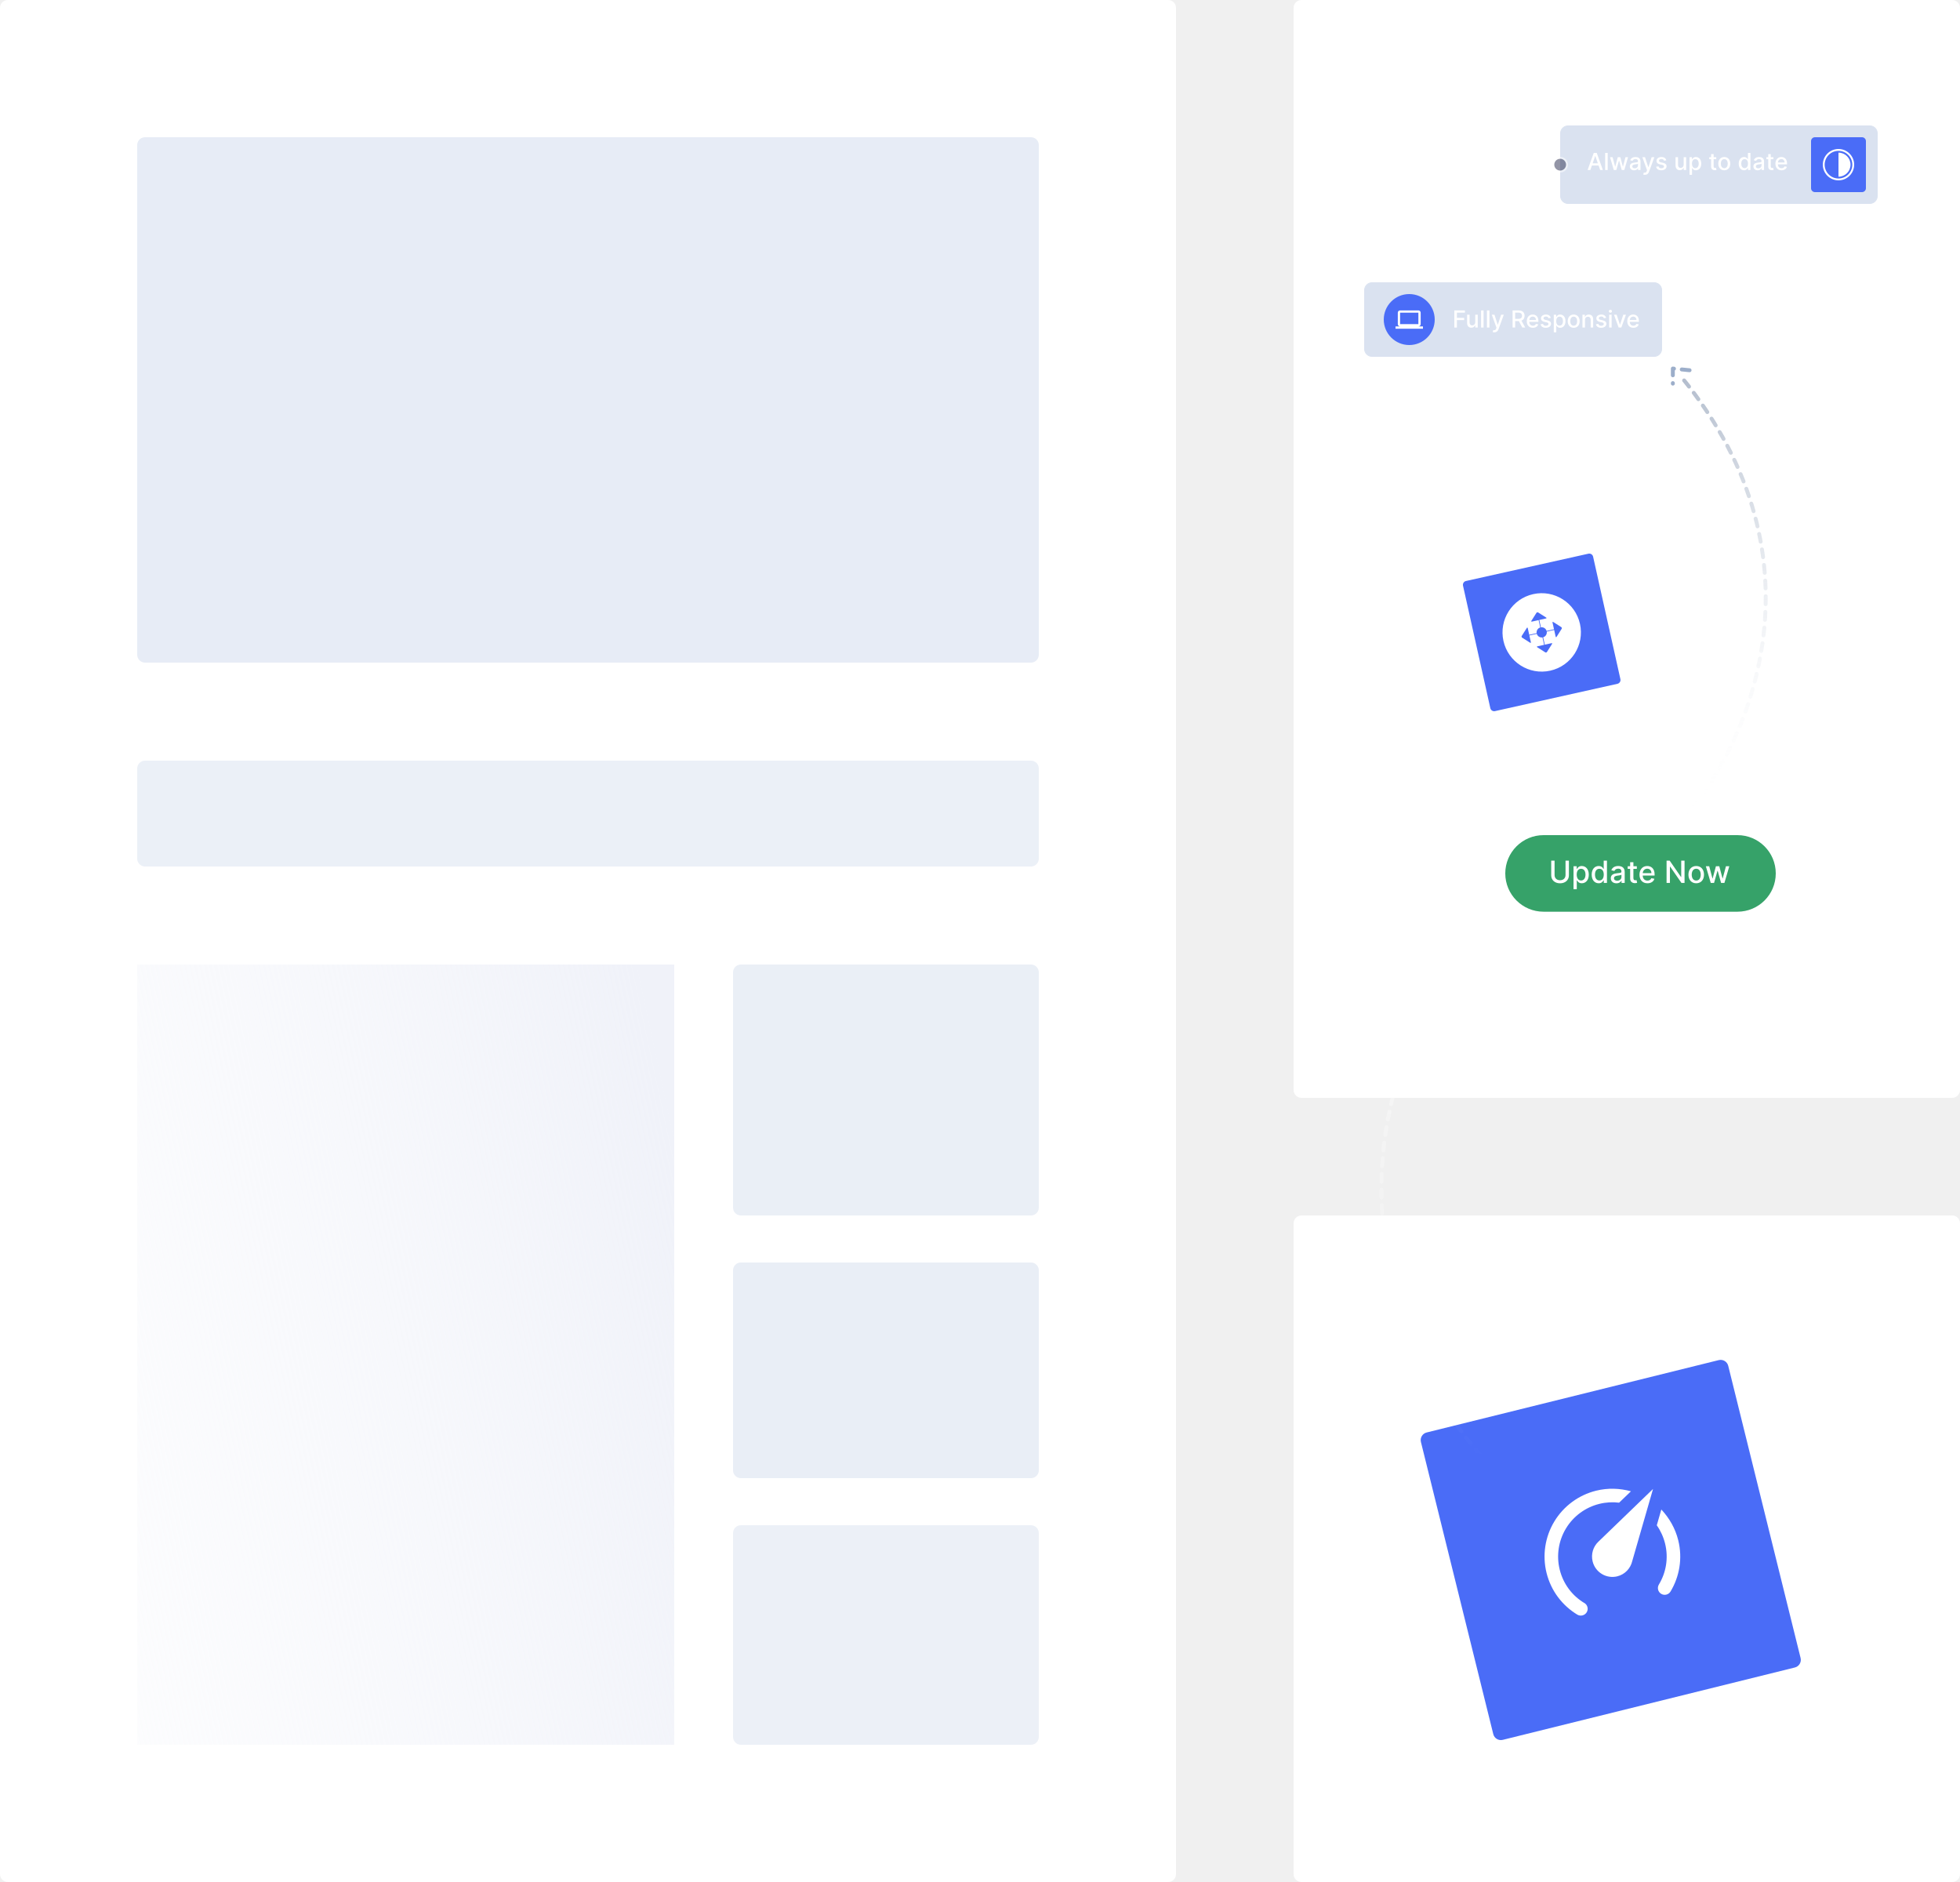
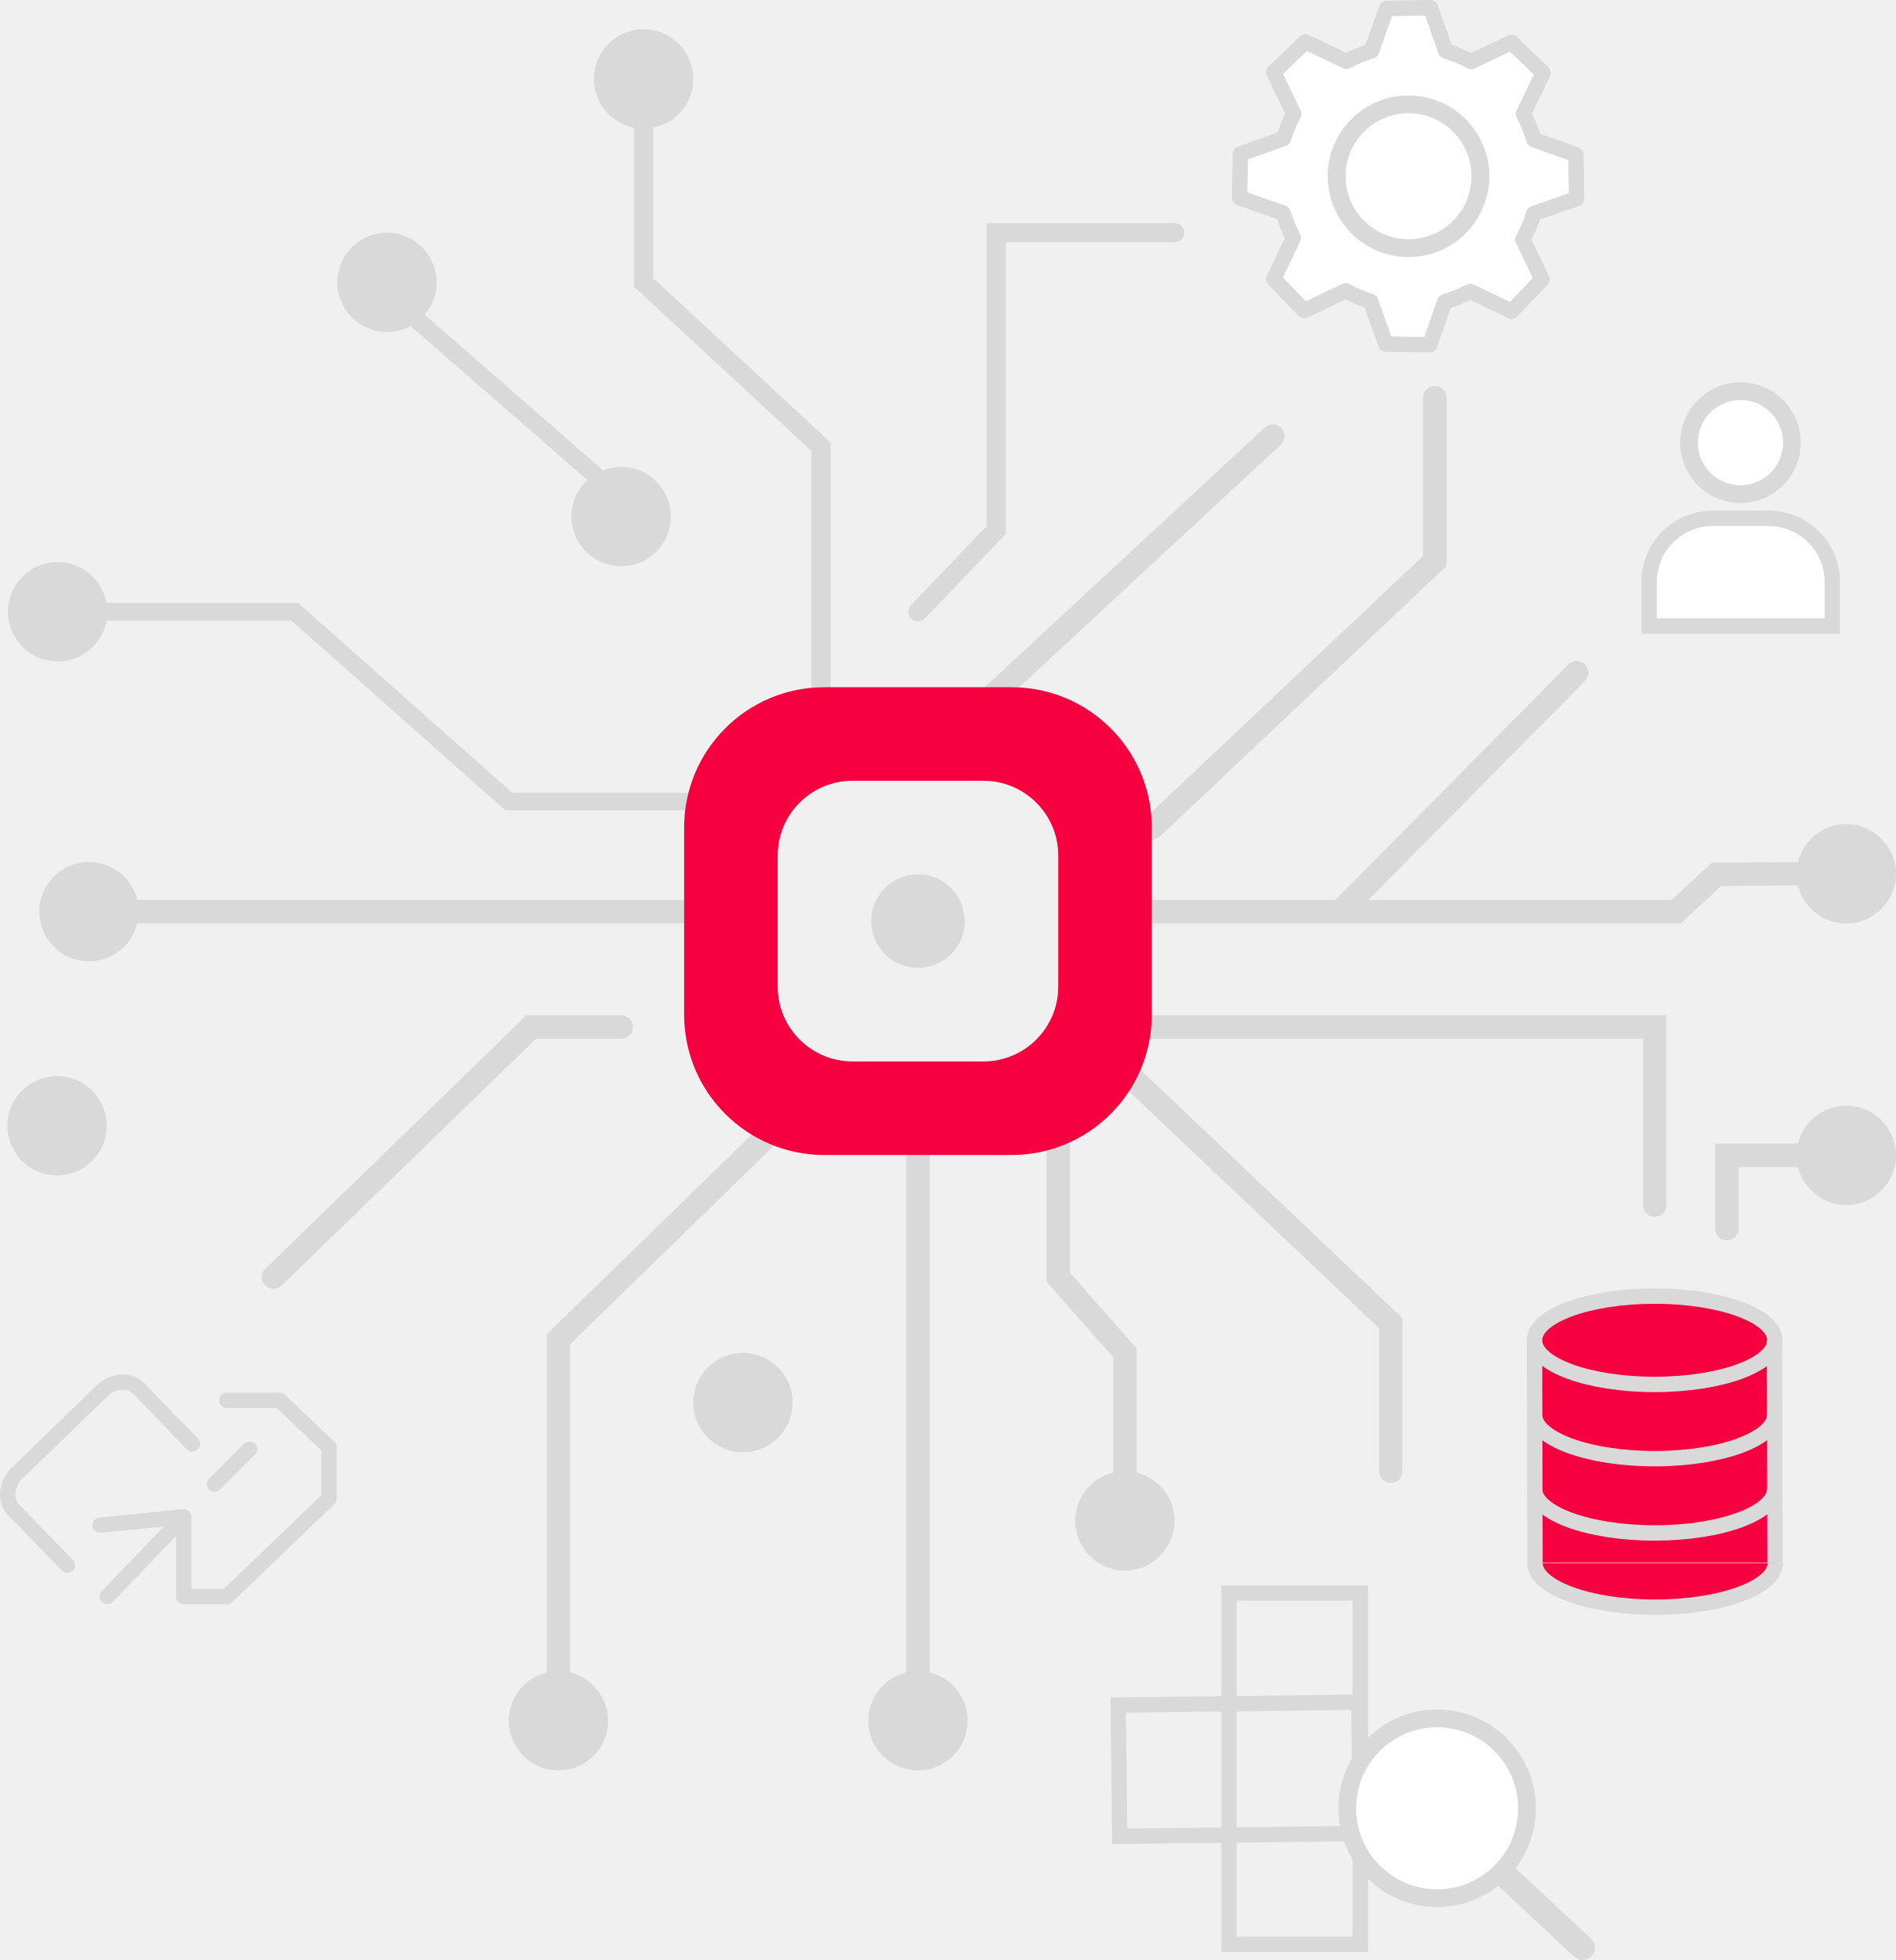
- <svg xmlns="http://www.w3.org/2000/svg" width="500" height="480" viewBox="0 0 500 480" fill="none">
-   <rect x="330" y="310" width="170" height="170" rx="2" fill="white" />
-   <rect x="362" y="365.831" width="80.765" height="80.765" rx="2" transform="rotate(-13.9128 362 365.831)" fill="#4A6CF7" />
-   <path d="M412.572 402.039C411.235 402.37 409.822 402.156 408.643 401.445C407.464 400.734 406.615 399.584 406.284 398.247C405.818 396.366 406.435 394.466 407.718 393.239L421.691 379.757L416.388 398.152C415.956 400.006 414.538 401.552 412.572 402.039ZM407.162 380.2C410.203 379.447 413.25 379.584 416.061 380.349L413.037 383.256C411.434 383.047 409.675 383.144 407.995 383.56C404.43 384.443 401.363 386.705 399.467 389.85C397.571 392.995 397.002 396.764 397.884 400.328C398.804 404.041 401.131 407.03 404.167 408.846L404.183 408.842C405.001 409.335 405.263 410.393 404.77 411.21C404.277 412.028 403.202 412.294 402.389 411.818C398.595 409.531 395.673 405.797 394.525 401.16C393.421 396.705 394.132 391.994 396.502 388.063C398.873 384.132 402.707 381.304 407.162 380.2ZM428.123 392.838C429.271 397.474 428.43 402.14 426.143 405.934C425.646 406.735 424.587 406.997 423.77 406.504C422.952 406.011 422.69 404.953 423.183 404.135C425.016 401.096 425.683 397.383 424.763 393.67C424.347 391.99 423.612 390.389 422.649 389.023L423.808 384.992C425.826 387.166 427.365 389.78 428.123 392.838Z" fill="white" />
-   <rect width="300" height="480" rx="2" fill="white" />
-   <rect x="35" y="35" width="230" height="134" rx="2" fill="#DAE2F0" fill-opacity="0.66" />
-   <rect opacity="0.53" x="35" y="194" width="230" height="27" rx="2" fill="#DAE2F0" />
-   <rect x="35" y="246" width="137" height="199" fill="url(#paint0_linear_1028_1032)" />
-   <rect opacity="0.57" x="187" y="246" width="78" height="64" rx="2" fill="#DAE2F0" />
-   <rect opacity="0.6" x="187" y="322" width="78" height="55" rx="2" fill="#DAE2F0" />
-   <rect opacity="0.5" x="187" y="389" width="78" height="56" rx="2" fill="#DAE2F0" />
-   <path d="M377.795 371.295C358.482 349.772 331.574 292.451 378.448 235.356" stroke="url(#paint1_linear_1028_1032)" stroke-linecap="round" stroke-linejoin="round" stroke-dasharray="2 2" />
-   <path d="M375.753 233.513L380.883 233V237.617" stroke="url(#paint2_linear_1028_1032)" stroke-linecap="round" stroke-linejoin="round" stroke-dasharray="2 2" />
-   <rect x="330" width="170" height="280" rx="2" fill="white" />
-   <rect x="384" y="213" width="69" height="19.528" rx="9.764" fill="#36A269" />
-   <path d="M399.37 219.51V223.177C399.37 223.948 398.838 224.503 397.972 224.503C397.109 224.503 396.574 223.948 396.574 223.177V219.51H395.717V223.246C395.717 224.439 396.61 225.285 397.972 225.285C399.334 225.285 400.23 224.439 400.23 223.246V219.51H399.37Z" fill="white" />
-   <path d="M401.41 226.788H402.239V224.528H402.289C402.439 224.8 402.744 225.274 403.521 225.274C404.553 225.274 405.302 224.447 405.302 223.069C405.302 221.687 404.541 220.875 403.512 220.875C402.722 220.875 402.436 221.357 402.289 221.621H402.22V220.93H401.41V226.788ZM402.222 223.06C402.222 222.17 402.611 221.579 403.335 221.579C404.087 221.579 404.464 222.214 404.464 223.06C404.464 223.915 404.075 224.567 403.335 224.567C402.622 224.567 402.222 223.956 402.222 223.06Z" fill="white" />
-   <path d="M407.826 225.274C408.602 225.274 408.908 224.8 409.057 224.528H409.127V225.191H409.937V219.51H409.107V221.621H409.057C408.908 221.357 408.625 220.875 407.831 220.875C406.802 220.875 406.045 221.687 406.045 223.069C406.045 224.447 406.791 225.274 407.826 225.274ZM408.009 224.567C407.268 224.567 406.883 223.915 406.883 223.06C406.883 222.214 407.26 221.579 408.009 221.579C408.733 221.579 409.121 222.17 409.121 223.06C409.121 223.956 408.725 224.567 408.009 224.567Z" fill="white" />
-   <path d="M412.36 225.285C413.065 225.285 413.462 224.927 413.62 224.608H413.653V225.191H414.463V222.361C414.463 221.121 413.487 220.875 412.81 220.875C412.039 220.875 411.329 221.185 411.051 221.962L411.831 222.139C411.953 221.837 412.263 221.546 412.821 221.546C413.356 221.546 413.631 221.826 413.631 222.309V222.328C413.631 222.63 413.32 222.625 412.555 222.714C411.747 222.808 410.921 223.019 410.921 223.987C410.921 224.825 411.55 225.285 412.36 225.285ZM412.541 224.619C412.072 224.619 411.734 224.408 411.734 223.998C411.734 223.554 412.127 223.396 412.607 223.332C412.876 223.296 413.514 223.224 413.634 223.105V223.654C413.634 224.159 413.231 224.619 412.541 224.619Z" fill="white" />
-   <path d="M417.557 220.93H416.683V219.909H415.853V220.93H415.229V221.596H415.853V224.112C415.851 224.886 416.442 225.26 417.096 225.246C417.36 225.243 417.537 225.194 417.634 225.157L417.485 224.472C417.429 224.483 417.326 224.508 417.193 224.508C416.924 224.508 416.683 224.42 416.683 223.94V221.596H417.557V220.93Z" fill="white" />
-   <path d="M420.265 225.277C421.194 225.277 421.851 224.819 422.04 224.126L421.255 223.984C421.105 224.386 420.745 224.592 420.273 224.592C419.563 224.592 419.086 224.131 419.064 223.31H422.093V223.016C422.093 221.476 421.172 220.875 420.206 220.875C419.019 220.875 418.237 221.779 418.237 223.088C418.237 224.411 419.008 225.277 420.265 225.277ZM419.066 222.689C419.1 222.084 419.538 221.56 420.212 221.56C420.856 221.56 421.277 222.037 421.28 222.689H419.066Z" fill="white" />
-   <path d="M429.732 219.51H428.883V223.682H428.83L425.94 219.51H425.147V225.191H426.004V221.024H426.057L428.944 225.191H429.732V219.51Z" fill="white" />
-   <path d="M432.71 225.277C433.912 225.277 434.697 224.397 434.697 223.08C434.697 221.754 433.912 220.875 432.71 220.875C431.509 220.875 430.724 221.754 430.724 223.08C430.724 224.397 431.509 225.277 432.71 225.277ZM432.713 224.58C431.928 224.58 431.562 223.895 431.562 223.077C431.562 222.261 431.928 221.568 432.713 221.568C433.493 221.568 433.859 222.261 433.859 223.077C433.859 223.895 433.493 224.58 432.713 224.58Z" fill="white" />
-   <path d="M436.416 225.191H437.26L438.125 222.114H438.189L439.054 225.191H439.9L441.151 220.93H440.294L439.465 224.045H439.423L438.591 220.93H437.734L436.896 224.059H436.855L436.02 220.93H435.163L436.416 225.191Z" fill="white" />
-   <path d="M429.313 209C445.373 191.102 467.749 143.437 428.77 95.96" stroke="url(#paint3_linear_1028_1032)" stroke-linecap="round" stroke-linejoin="round" stroke-dasharray="2 2" />
-   <path d="M431.011 94.427L426.746 94V97.839" stroke="#9CAECA" stroke-linecap="round" stroke-linejoin="round" stroke-dasharray="2 2" />
-   <path d="M425.919 209.551C429.35 203.094 432.466 187.388 417.488 176.228" stroke="url(#paint4_linear_1028_1032)" stroke-width="0.7" stroke-linecap="round" stroke-linejoin="round" stroke-dasharray="2 2" />
-   <rect x="348.1" y="72.1" width="75.8" height="18.8" rx="1.9" fill="#DAE2F0" stroke="#DAE2F0" stroke-width="0.2" />
-   <path d="M371 83.538H371.658V81.636H373.512V81.071H371.658V79.742H373.706V79.175H371V83.538Z" fill="white" />
-   <path d="M376.333 82.181C376.335 82.737 375.921 83.001 375.563 83.001C375.169 83.001 374.896 82.716 374.896 82.271V80.266H374.259V82.347C374.259 83.159 374.705 83.581 375.333 83.581C375.825 83.581 376.16 83.321 376.311 82.972H376.345V83.538H376.972V80.266H376.333V82.181Z" fill="white" />
-   <path d="M378.465 79.175H377.828V83.538H378.465V79.175Z" fill="white" />
-   <path d="M379.959 79.175H379.322V83.538H379.959V79.175Z" fill="white" />
-   <path d="M381.219 84.766C381.745 84.766 382.077 84.491 382.267 83.975L383.62 80.272L382.932 80.266L382.103 82.805H382.069L381.24 80.266H380.558L381.756 83.581L381.677 83.798C381.515 84.233 381.287 84.269 380.938 84.173L380.784 84.695C380.861 84.729 381.027 84.766 381.219 84.766Z" fill="white" />
-   <path d="M385.859 83.538H386.518V81.887H387.413C387.428 81.887 387.44 81.887 387.455 81.887L388.342 83.538H389.092L388.124 81.772C388.659 81.574 388.925 81.129 388.925 80.543C388.925 79.739 388.427 79.175 387.415 79.175H385.859V83.538ZM386.518 81.32V79.739H387.344C387.994 79.739 388.263 80.048 388.263 80.543C388.263 81.035 387.994 81.32 387.353 81.32H386.518Z" fill="white" />
-   <path d="M391.045 83.604C391.759 83.604 392.264 83.253 392.409 82.72L391.806 82.612C391.691 82.921 391.414 83.078 391.051 83.078C390.506 83.078 390.139 82.724 390.122 82.094H392.449V81.868C392.449 80.685 391.742 80.223 391 80.223C390.088 80.223 389.487 80.918 389.487 81.923C389.487 82.94 390.08 83.604 391.045 83.604ZM390.124 81.617C390.15 81.152 390.487 80.749 391.004 80.749C391.499 80.749 391.823 81.116 391.825 81.617H390.124Z" fill="white" />
-   <path d="M395.608 81.065C395.476 80.555 395.078 80.223 394.37 80.223C393.631 80.223 393.107 80.613 393.107 81.192C393.107 81.657 393.388 81.966 394.002 82.102L394.556 82.224C394.871 82.294 395.018 82.435 395.018 82.639C395.018 82.893 394.748 83.091 394.33 83.091C393.949 83.091 393.703 82.927 393.627 82.605L393.011 82.699C393.118 83.278 393.599 83.604 394.334 83.604C395.125 83.604 395.672 83.185 395.672 82.592C395.672 82.13 395.378 81.844 394.777 81.706L394.257 81.587C393.897 81.501 393.742 81.38 393.744 81.158C393.742 80.907 394.015 80.728 394.377 80.728C394.773 80.728 394.956 80.947 395.031 81.167L395.608 81.065Z" fill="white" />
-   <path d="M396.373 84.766H397.01V83.029H397.048C397.163 83.238 397.398 83.602 397.994 83.602C398.787 83.602 399.362 82.967 399.362 81.908C399.362 80.847 398.778 80.223 397.988 80.223C397.381 80.223 397.161 80.594 397.048 80.796H396.995V80.266H396.373V84.766ZM396.997 81.902C396.997 81.218 397.295 80.764 397.851 80.764C398.429 80.764 398.719 81.252 398.719 81.902C398.719 82.558 398.42 83.059 397.851 83.059C397.304 83.059 396.997 82.59 396.997 81.902Z" fill="white" />
-   <path d="M401.454 83.604C402.377 83.604 402.98 82.929 402.98 81.917C402.98 80.898 402.377 80.223 401.454 80.223C400.532 80.223 399.929 80.898 399.929 81.917C399.929 82.929 400.532 83.604 401.454 83.604ZM401.456 83.07C400.854 83.07 400.572 82.543 400.572 81.915C400.572 81.288 400.854 80.756 401.456 80.756C402.055 80.756 402.336 81.288 402.336 81.915C402.336 82.543 402.055 83.07 401.456 83.07Z" fill="white" />
-   <path d="M404.328 81.595C404.328 81.073 404.648 80.775 405.091 80.775C405.523 80.775 405.786 81.058 405.786 81.533V83.538H406.423V81.457C406.423 80.647 405.977 80.223 405.308 80.223C404.816 80.223 404.494 80.451 404.343 80.798H404.303V80.266H403.691V83.538H404.328V81.595Z" fill="white" />
-   <path d="M409.729 81.065C409.597 80.555 409.199 80.223 408.491 80.223C407.752 80.223 407.228 80.613 407.228 81.192C407.228 81.657 407.509 81.966 408.123 82.102L408.677 82.224C408.992 82.294 409.139 82.435 409.139 82.639C409.139 82.893 408.869 83.091 408.451 83.091C408.07 83.091 407.825 82.927 407.748 82.605L407.132 82.699C407.239 83.278 407.72 83.604 408.455 83.604C409.246 83.604 409.793 83.185 409.793 82.592C409.793 82.13 409.499 81.844 408.898 81.706L408.379 81.587C408.018 81.501 407.863 81.38 407.865 81.158C407.863 80.907 408.136 80.728 408.498 80.728C408.894 80.728 409.077 80.947 409.152 81.167L409.729 81.065Z" fill="white" />
-   <path d="M410.494 83.538H411.131V80.266H410.494V83.538ZM410.816 79.761C411.035 79.761 411.218 79.59 411.218 79.381C411.218 79.173 411.035 79 410.816 79C410.594 79 410.413 79.173 410.413 79.381C410.413 79.59 410.594 79.761 410.816 79.761Z" fill="white" />
-   <path d="M414.788 80.266H414.104L413.277 82.784H413.243L412.414 80.266H411.73L412.919 83.538H413.601L414.788 80.266Z" fill="white" />
-   <path d="M416.68 83.604C417.393 83.604 417.898 83.253 418.043 82.72L417.44 82.612C417.325 82.921 417.048 83.078 416.686 83.078C416.141 83.078 415.774 82.724 415.757 82.094H418.084V81.868C418.084 80.685 417.376 80.223 416.635 80.223C415.723 80.223 415.122 80.918 415.122 81.923C415.122 82.94 415.714 83.604 416.68 83.604ZM415.759 81.617C415.785 81.152 416.121 80.749 416.639 80.749C417.134 80.749 417.457 81.116 417.46 81.617H415.759Z" fill="white" />
-   <circle cx="359.5" cy="81.5" r="6.5" fill="#4A6CF7" />
-   <path d="M357.167 79.75H361.833V82.667H357.167V79.75ZM361.833 83.25C361.988 83.25 362.136 83.189 362.246 83.079C362.355 82.97 362.417 82.822 362.417 82.667V79.75C362.417 79.427 362.154 79.167 361.833 79.167H357.167C356.843 79.167 356.583 79.427 356.583 79.75V82.667C356.583 82.822 356.645 82.97 356.754 83.079C356.864 83.189 357.012 83.25 357.167 83.25H356V83.834H363V83.25H361.833Z" fill="white" />
-   <rect x="373" y="148.4" width="34" height="34" rx="1" transform="rotate(-12.5713 373 148.4)" fill="#4A6CF7" />
-   <circle cx="393.293" cy="161.293" r="10" transform="rotate(-12.5713 393.293 161.293)" fill="white" />
-   <g clip-path="url(#clip0_1028_1032)">
-     <path d="M398.281 159.94L396.256 158.653C396.106 158.557 396.015 158.621 396.054 158.795L396.433 160.496L394.539 160.918C394.355 160.293 393.738 159.901 393.094 160L392.675 158.119L394.375 157.74C394.55 157.701 394.569 157.592 394.418 157.496L392.393 156.21C392.242 156.114 392.043 156.159 391.948 156.309L390.661 158.334C390.565 158.485 390.629 158.575 390.803 158.536L392.504 158.157L392.923 160.037C392.298 160.222 391.905 160.838 392.005 161.482L390.111 161.905L389.732 160.205C389.693 160.031 389.584 160.012 389.489 160.162L388.202 162.188C388.106 162.338 388.151 162.537 388.301 162.633L390.326 163.919C390.477 164.015 390.567 163.952 390.528 163.777L390.149 162.076L392.04 161.654C392.225 162.279 392.842 162.671 393.486 162.572L393.908 164.463L392.208 164.842C392.034 164.881 392.015 164.99 392.165 165.086L394.191 166.372C394.341 166.468 394.54 166.424 394.636 166.273L395.923 164.248C396.018 164.097 395.955 164.007 395.78 164.046L394.082 164.425L393.661 162.535C394.286 162.35 394.678 161.734 394.579 161.09L396.471 160.668L396.85 162.369C396.889 162.543 396.997 162.562 397.093 162.412L398.38 160.386C398.476 160.236 398.432 160.035 398.281 159.94Z" fill="#4A6CF7" />
+ <svg xmlns="http://www.w3.org/2000/svg" width="1603.24" height="1656.95">
+   <path fill="none" stroke="#d9d9d9" stroke-linecap="round" stroke-miterlimit="10" stroke-width="16.31" d="M544.24 108.69v130l150 139V597.4" />
+   <circle cx="544.24" cy="66.69" r="42" fill="#d9d9d9" />
+   <circle cx="327.24" cy="238.69" r="42" fill="#d9d9d9" />
+   <circle cx="48.74" cy="517.19" r="42" fill="#d9d9d9" />
+   <circle cx="525.24" cy="436.69" r="42" fill="#d9d9d9" />
+   <circle cx="48.24" cy="951.69" r="42" fill="#d9d9d9" />
+   <circle cx="75.24" cy="770.69" r="42" fill="#d9d9d9" />
+   <circle cx="1561.24" cy="738.69" r="42" fill="#d9d9d9" />
+   <circle cx="1561.24" cy="976.69" r="42" fill="#d9d9d9" />
+   <circle cx="951.24" cy="1285.69" r="42" fill="#d9d9d9" />
+   <circle cx="472.24" cy="1454.69" r="42" fill="#d9d9d9" />
+   <circle cx="776.24" cy="1454.69" r="42" fill="#d9d9d9" />
+   <circle cx="628.24" cy="1185.69" r="42" fill="#d9d9d9" />
+   <g fill="none" stroke="#d9d9d9" stroke-linecap="round" stroke-miterlimit="10">
+     <path stroke-width="15" d="m353.7 271.3 149.04 129.89M90.74 517.19h158.5l181 160.41h150.31" />
+     <path stroke-width="16.31" d="M993.24 196.69H842.42v251.36l-66.18 69.14" />
+     <path stroke-width="19.87" d="m829.24 597.69 247-229" />
+     <path stroke-width="19.84" d="m974.24 699.69 239-225.41V336.24M1519.24 738.69l-67.73.46-34.09 31.54H973.96M596.96 770.69H117.24M525.24 868.24h-76l-218 211.45M472.24 1412.69v-280.54L657.6 951.69M776.24 951.69v461M1333.24 568.69l-199.91 202M951.24 1243.69v-100l-56.37-64v-128M1399.24 1018.69V868.24h-446.5M1175.99 1243.69v-125.18L942.42 897.33M1460.24 1038.69v-62h59" />
  </g>
-   <rect x="398.1" y="32.1" width="80.8" height="19.8" rx="1.9" fill="#DAE2F0" stroke="#DAE2F0" stroke-width="0.2" />
-   <rect x="462" y="35" width="14" height="14" rx="1" fill="#4A6CF7" />
-   <path d="M468.998 38C466.791 38 465 39.791 465 41.998C465 44.209 466.791 46 468.998 46C471.209 46 473 44.209 473 41.998C473 39.791 471.209 38 468.998 38ZM469 45.524C467.054 45.524 465.476 43.946 465.476 42C465.476 40.054 467.054 38.476 469 38.476C470.946 38.476 472.524 40.054 472.524 42C472.524 43.946 470.946 45.524 469 45.524ZM469 38.928V45.069C470.694 45.069 472.071 43.692 472.071 41.998C472.071 40.308 470.694 38.928 469 38.928Z" fill="white" />
-   <path d="M405.699 43.364L406.099 42.209H407.804L408.202 43.364H408.901L407.331 39H406.57L405 43.364H405.699ZM406.291 41.655L406.935 39.793H406.969L407.612 41.655H406.291Z" fill="white" />
-   <path d="M410.117 39H409.48V43.364H410.117V39Z" fill="white" />
-   <path d="M411.684 43.364H412.332L412.996 41.001H413.045L413.71 43.364H414.36L415.321 40.091H414.663L414.026 42.484H413.994L413.354 40.091H412.696L412.053 42.494H412.021L411.379 40.091H410.721L411.684 43.364Z" fill="white" />
-   <path d="M416.878 43.436C417.419 43.436 417.724 43.161 417.845 42.916H417.871V43.364H418.493V41.19C418.493 40.238 417.743 40.048 417.223 40.048C416.631 40.048 416.085 40.287 415.872 40.883L416.471 41.02C416.565 40.788 416.803 40.564 417.232 40.564C417.643 40.564 417.854 40.779 417.854 41.15V41.165C417.854 41.397 417.615 41.393 417.027 41.461C416.407 41.533 415.772 41.695 415.772 42.439C415.772 43.082 416.256 43.436 416.878 43.436ZM417.017 42.925C416.656 42.925 416.396 42.763 416.396 42.447C416.396 42.106 416.699 41.985 417.068 41.936C417.274 41.908 417.764 41.853 417.856 41.761V42.183C417.856 42.571 417.547 42.925 417.017 42.925Z" fill="white" />
-   <path d="M419.627 44.591C420.153 44.591 420.486 44.316 420.675 43.8L422.028 40.097L421.34 40.091L420.511 42.631H420.477L419.648 40.091H418.967L420.164 43.406L420.085 43.624C419.923 44.058 419.695 44.094 419.346 43.999L419.192 44.521C419.269 44.555 419.435 44.591 419.627 44.591Z" fill="white" />
-   <path d="M425.081 40.89C424.949 40.381 424.551 40.048 423.843 40.048C423.104 40.048 422.58 40.438 422.58 41.018C422.58 41.482 422.861 41.791 423.475 41.928L424.029 42.049C424.344 42.119 424.491 42.26 424.491 42.465C424.491 42.718 424.22 42.916 423.803 42.916C423.421 42.916 423.176 42.752 423.1 42.43L422.484 42.524C422.59 43.104 423.072 43.43 423.807 43.43C424.597 43.43 425.145 43.01 425.145 42.418C425.145 41.955 424.851 41.67 424.25 41.531L423.73 41.412C423.37 41.327 423.215 41.205 423.217 40.984C423.215 40.732 423.487 40.553 423.85 40.553C424.246 40.553 424.429 40.773 424.504 40.992L425.081 40.89Z" fill="white" />
-   <path d="M429.507 42.006C429.509 42.562 429.095 42.827 428.737 42.827C428.343 42.827 428.07 42.541 428.07 42.096V40.091H427.433V42.173C427.433 42.984 427.879 43.406 428.507 43.406C428.999 43.406 429.334 43.146 429.485 42.797H429.519V43.364H430.146V40.091H429.507V42.006Z" fill="white" />
-   <path d="M431.002 44.591H431.639V42.854H431.677C431.792 43.063 432.027 43.428 432.623 43.428C433.416 43.428 433.991 42.793 433.991 41.734C433.991 40.673 433.407 40.048 432.617 40.048C432.01 40.048 431.79 40.419 431.677 40.621H431.624V40.091H431.002V44.591ZM431.626 41.727C431.626 41.043 431.924 40.59 432.48 40.59C433.058 40.59 433.348 41.077 433.348 41.727C433.348 42.383 433.049 42.884 432.48 42.884C431.933 42.884 431.626 42.416 431.626 41.727Z" fill="white" />
-   <path d="M437.82 40.091H437.149V39.307H436.512V40.091H436.033V40.602H436.512V42.535C436.51 43.129 436.964 43.417 437.467 43.406C437.669 43.404 437.806 43.366 437.88 43.338L437.765 42.812C437.722 42.82 437.644 42.84 437.541 42.84C437.335 42.84 437.149 42.771 437.149 42.403V40.602H437.82V40.091Z" fill="white" />
-   <path d="M439.869 43.43C440.791 43.43 441.394 42.754 441.394 41.742C441.394 40.724 440.791 40.048 439.869 40.048C438.946 40.048 438.343 40.724 438.343 41.742C438.343 42.754 438.946 43.43 439.869 43.43ZM439.871 42.895C439.268 42.895 438.987 42.369 438.987 41.74C438.987 41.114 439.268 40.581 439.871 40.581C440.469 40.581 440.751 41.114 440.751 41.74C440.751 42.369 440.469 42.895 439.871 42.895Z" fill="white" />
-   <path d="M444.918 43.428C445.515 43.428 445.749 43.063 445.864 42.854H445.918V43.364H446.54V39H445.903V40.621H445.864C445.749 40.419 445.532 40.048 444.923 40.048C444.132 40.048 443.55 40.673 443.55 41.734C443.55 42.793 444.124 43.428 444.918 43.428ZM445.059 42.884C444.49 42.884 444.194 42.383 444.194 41.727C444.194 41.077 444.484 40.59 445.059 40.59C445.615 40.59 445.913 41.043 445.913 41.727C445.913 42.416 445.609 42.884 445.059 42.884Z" fill="white" />
-   <path d="M448.401 43.436C448.943 43.436 449.247 43.161 449.369 42.916H449.394V43.364H450.017V41.19C450.017 40.238 449.267 40.048 448.747 40.048C448.154 40.048 447.609 40.287 447.396 40.883L447.994 41.02C448.088 40.788 448.327 40.564 448.755 40.564C449.166 40.564 449.377 40.779 449.377 41.15V41.165C449.377 41.397 449.139 41.393 448.551 41.461C447.931 41.533 447.296 41.695 447.296 42.439C447.296 43.082 447.779 43.436 448.401 43.436ZM448.54 42.925C448.18 42.925 447.92 42.763 447.92 42.447C447.92 42.106 448.222 41.985 448.591 41.936C448.798 41.908 449.288 41.853 449.379 41.761V42.183C449.379 42.571 449.07 42.925 448.54 42.925Z" fill="white" />
-   <path d="M452.393 40.091H451.722V39.307H451.085V40.091H450.605V40.602H451.085V42.535C451.082 43.129 451.536 43.417 452.039 43.406C452.241 43.404 452.378 43.366 452.452 43.338L452.337 42.812C452.295 42.82 452.216 42.84 452.114 42.84C451.907 42.84 451.722 42.771 451.722 42.403V40.602H452.393V40.091Z" fill="white" />
-   <path d="M454.473 43.43C455.187 43.43 455.692 43.078 455.836 42.545L455.233 42.437C455.118 42.746 454.841 42.903 454.479 42.903C453.934 42.903 453.567 42.55 453.55 41.919H455.877V41.693C455.877 40.511 455.17 40.048 454.428 40.048C453.516 40.048 452.915 40.743 452.915 41.749C452.915 42.765 453.508 43.43 454.473 43.43ZM453.552 41.442C453.578 40.977 453.915 40.575 454.432 40.575C454.927 40.575 455.251 40.941 455.253 41.442H453.552Z" fill="white" />
-   <circle opacity="0.5" cx="398" cy="42" r="1.75" fill="#282C4D" stroke="white" stroke-width="0.5" />
-   <line x1="347" y1="41.75" x2="396" y2="41.75" stroke="url(#paint5_linear_1028_1032)" stroke-width="0.5" />
-   <defs>
-     <linearGradient id="paint0_linear_1028_1032" x1="156.747" y1="216.683" x2="-149.033" y2="282.186" gradientUnits="userSpaceOnUse">
-       <stop stop-color="#F0F2F9" />
-       <stop offset="1" stop-color="white" stop-opacity="0" />
-     </linearGradient>
-     <linearGradient id="paint1_linear_1028_1032" x1="374.3" y1="234.975" x2="361.897" y2="369.833" gradientUnits="userSpaceOnUse">
-       <stop stop-color="white" stop-opacity="0.48" />
-       <stop offset="1" stop-color="white" stop-opacity="0" />
-     </linearGradient>
-     <linearGradient id="paint2_linear_1028_1032" x1="378.318" y1="233" x2="378.318" y2="237.617" gradientUnits="userSpaceOnUse">
-       <stop stop-color="white" stop-opacity="0.55" />
-       <stop offset="1" stop-color="white" stop-opacity="0.62" />
-     </linearGradient>
-     <linearGradient id="paint3_linear_1028_1032" x1="432.22" y1="95.642" x2="442.533" y2="207.784" gradientUnits="userSpaceOnUse">
-       <stop stop-color="#5F7597" stop-opacity="0.48" />
-       <stop offset="1" stop-color="white" stop-opacity="0" />
-     </linearGradient>
-     <linearGradient id="paint4_linear_1028_1032" x1="418.483" y1="175.882" x2="429.732" y2="208.225" gradientUnits="userSpaceOnUse">
-       <stop stop-color="white" stop-opacity="0.48" />
-       <stop offset="1" stop-color="white" stop-opacity="0" />
-     </linearGradient>
-     <linearGradient id="paint5_linear_1028_1032" x1="396" y1="42" x2="359.25" y2="42" gradientUnits="userSpaceOnUse">
-       <stop stop-color="white" stop-opacity="0.28" />
-       <stop offset="1" stop-color="white" stop-opacity="0" />
-     </linearGradient>
-     <clipPath id="clip0_1028_1032">
-       <rect width="12" height="12" fill="white" transform="translate(386.13 156.742) rotate(-12.5713)" />
-     </clipPath>
-   </defs>
+   <path fill="#f60040" d="M855.33 976.42H697.15c-65.52 0-118.64-53.12-118.64-118.64V699.6c0-65.52 53.12-118.64 118.64-118.64h158.18c65.52 0 118.64 53.12 118.64 118.64v158.18c0 65.52-53.12 118.64-118.64 118.64zM831.6 660.05H720.87c-34.94 0-63.27 28.33-63.27 63.27v110.73c0 34.94 28.33 63.27 63.27 63.27H831.6c34.94 0 63.27-28.33 63.27-63.27V723.32c0-34.94-28.33-63.27-63.27-63.27z" />
+   <circle cx="776.24" cy="778.69" r="39.55" fill="#d9d9d9" />
+   <path fill="#fff" stroke="#d9d9d9" stroke-miterlimit="10" stroke-width="13" d="M1448.27 438.19h47.33c29.7 0 53.81 24.11 53.81 53.81v37.19h-154.95V492c0-29.7 24.11-53.81 53.81-53.81z" />
+   <circle cx="1471.74" cy="374.19" r="43.5" fill="#fff" stroke="#d9d9d9" stroke-miterlimit="10" stroke-width="15" />
+   <path fill="#f60040" d="M1297.24 1133.03h203.65v187.92h-203.65z" />
+   <path fill="#f60040" stroke="#d9d9d9" stroke-miterlimit="10" stroke-width="13" d="M1501.24 1321.35c0 20.62-45.49 37.34-101.61 37.34s-101.61-16.72-101.61-37.34" />
+   <path fill="none" stroke="#d9d9d9" stroke-miterlimit="10" stroke-width="13" d="M1500.81 1258.58c0 20.62-45.49 37.34-101.61 37.34s-101.61-16.72-101.61-37.34M1500.81 1195.8c0 20.62-45.49 37.34-101.61 37.34s-101.61-16.72-101.61-37.34" />
+   <ellipse cx="1399.2" cy="1133.03" fill="#f60040" stroke="#d9d9d9" stroke-miterlimit="10" stroke-width="13" rx="101.61" ry="37.34" />
+   <path fill="none" stroke="#d9d9d9" stroke-miterlimit="10" stroke-width="13" d="m1297.58 1133.03.43 188.32M1500.54 1133.03l.43 188.32" />
+   <path fill="#fff" stroke="#d9d9d9" stroke-linecap="round" stroke-linejoin="round" stroke-width="13" d="m1287.75 202.35 16.18 34.04-25.8 26.74-34.89-16.81c-6.78 3.64-13.99 6.6-21.53 8.77l-12.73 36.4-37.15-.66-12.87-36.17c-7.38-2.23-14.43-5.22-21.06-8.88l-35.03 16.87-25.8-26.74 16.59-34.89a109.48 109.48 0 0 1-8.55-20.89l-36.88-12.9.66-37.14 36.43-12.95a109.87 109.87 0 0 1 8.69-20.84l-16.94-35.17 26.74-25.8 34.74 16.52a109.87 109.87 0 0 1 21.16-8.75l12.79-35.95 37.15-.66 12.81 36.61c7.53 2.23 14.73 5.24 21.49 8.94l34.18-16.24 26.74 25.8-16.73 34.74c3.73 6.86 6.75 14.16 8.97 21.8l35.47 12.61.66 37.14-36.36 12.72c-2.27 7.62-5.35 14.9-9.13 21.73z" />
+   <circle cx="1191.07" cy="149" r="60.78" fill="none" stroke="#d9d9d9" stroke-miterlimit="10" stroke-width="15.06" />
+   <circle cx="1191.07" cy="149" r="48.88" fill="#fff" />
+   <path fill="none" stroke="#d9d9d9" stroke-miterlimit="10" stroke-width="13" d="M1039.24 1346.69h111v297h-111z" />
+   <path fill="none" stroke="#d9d9d9" stroke-miterlimit="10" stroke-width="13" d="m946.887 1552.435-1.337-110.992 203.485-2.45 1.337 110.991z" />
+   <path fill="#fff" stroke="#d9d9d9" stroke-miterlimit="10" stroke-width="15" d="M1291.24 1528.69c0 20.99-8.51 39.99-22.26 53.74s-32.75 22.26-53.74 22.26c-41.97 0-76-34.03-76-76s34.03-76 76-76 76 34.03 76 76z" />
+   <path fill="#fff" stroke="#d9d9d9" stroke-linecap="round" stroke-miterlimit="10" stroke-width="20.87" d="m1338.24 1646.51-65.26-60.9" />
+   <path fill="none" stroke="#d9d9d9" stroke-linecap="round" stroke-miterlimit="10" stroke-width="13" d="m56.88 1323.16-45.31-46.74c-7.79-8.03-6.46-21.96 2.97-31.1l71.63-69.44c9.43-9.14 23.39-10.04 31.17-2.01l45.31 46.74" />
+   <path fill="none" stroke="#d9d9d9" stroke-linecap="round" stroke-linejoin="round" stroke-width="13" d="M191.86 1183.81h44.64l41.67 39.54v43.58l-86.31 82.76h-36.49v-67.33l-70.79 6.98 70.79-6.98-64.7 67.33M181.38 1254.62l29.63-29.63" />
</svg>
